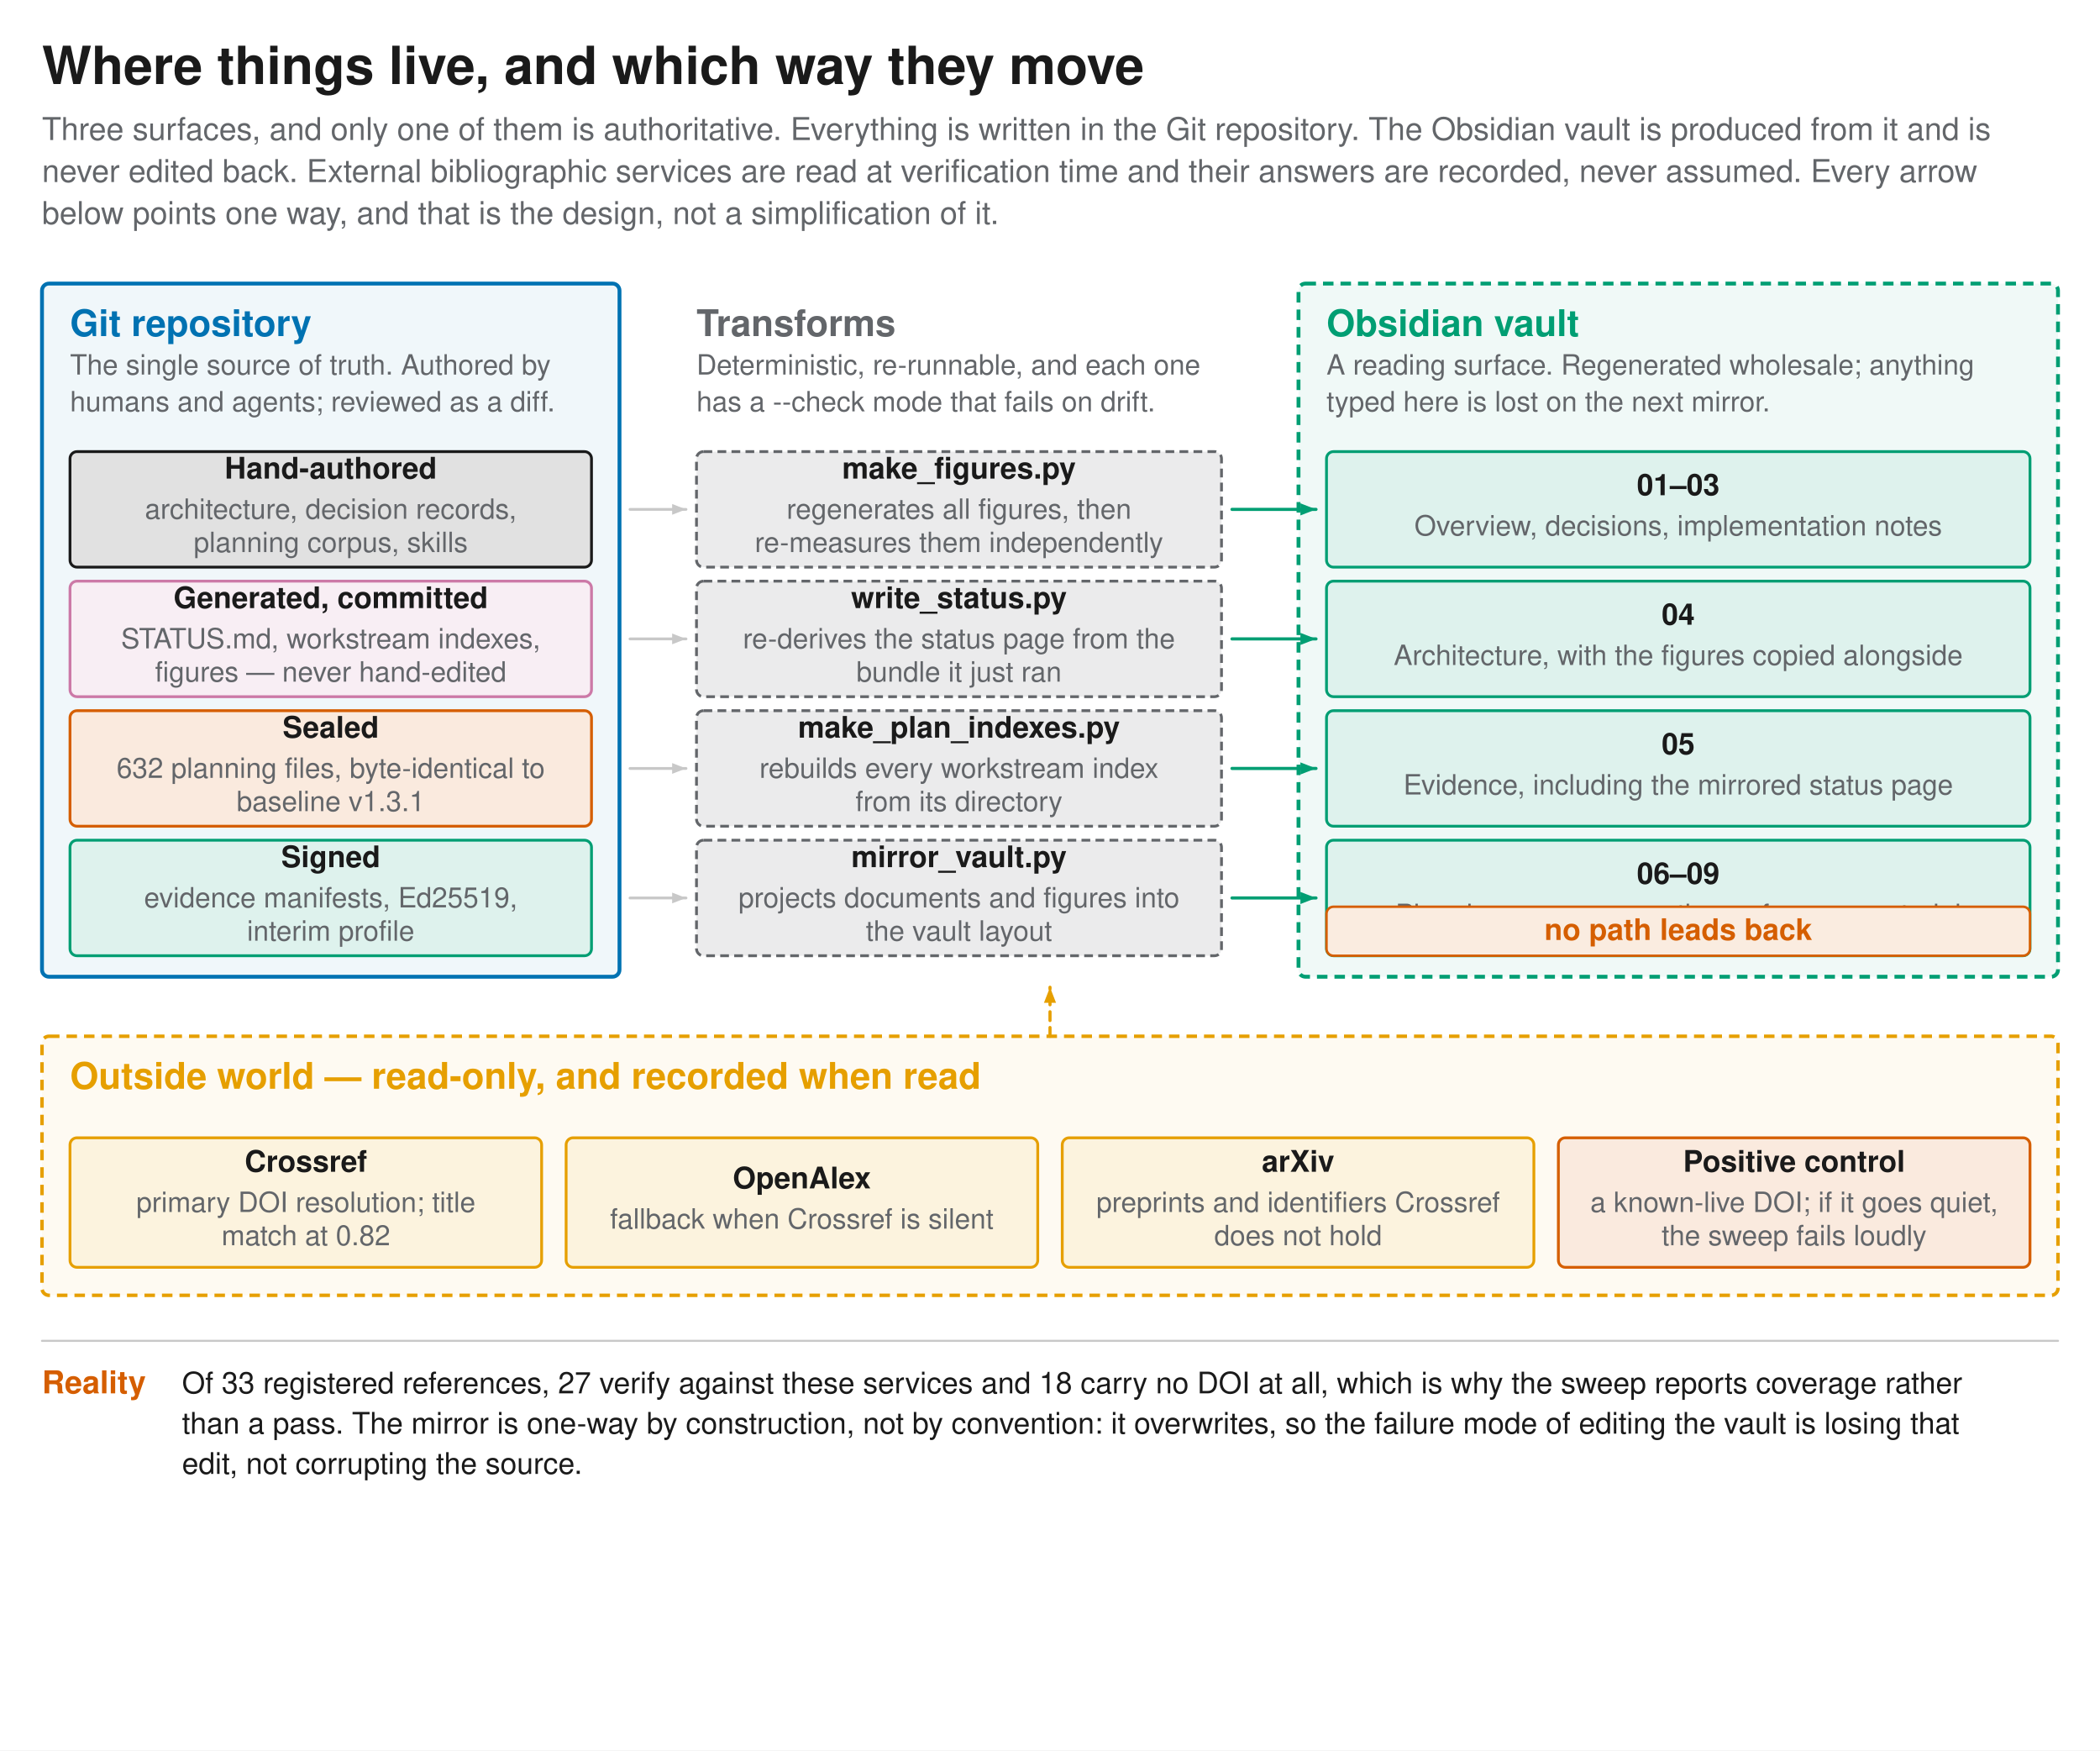
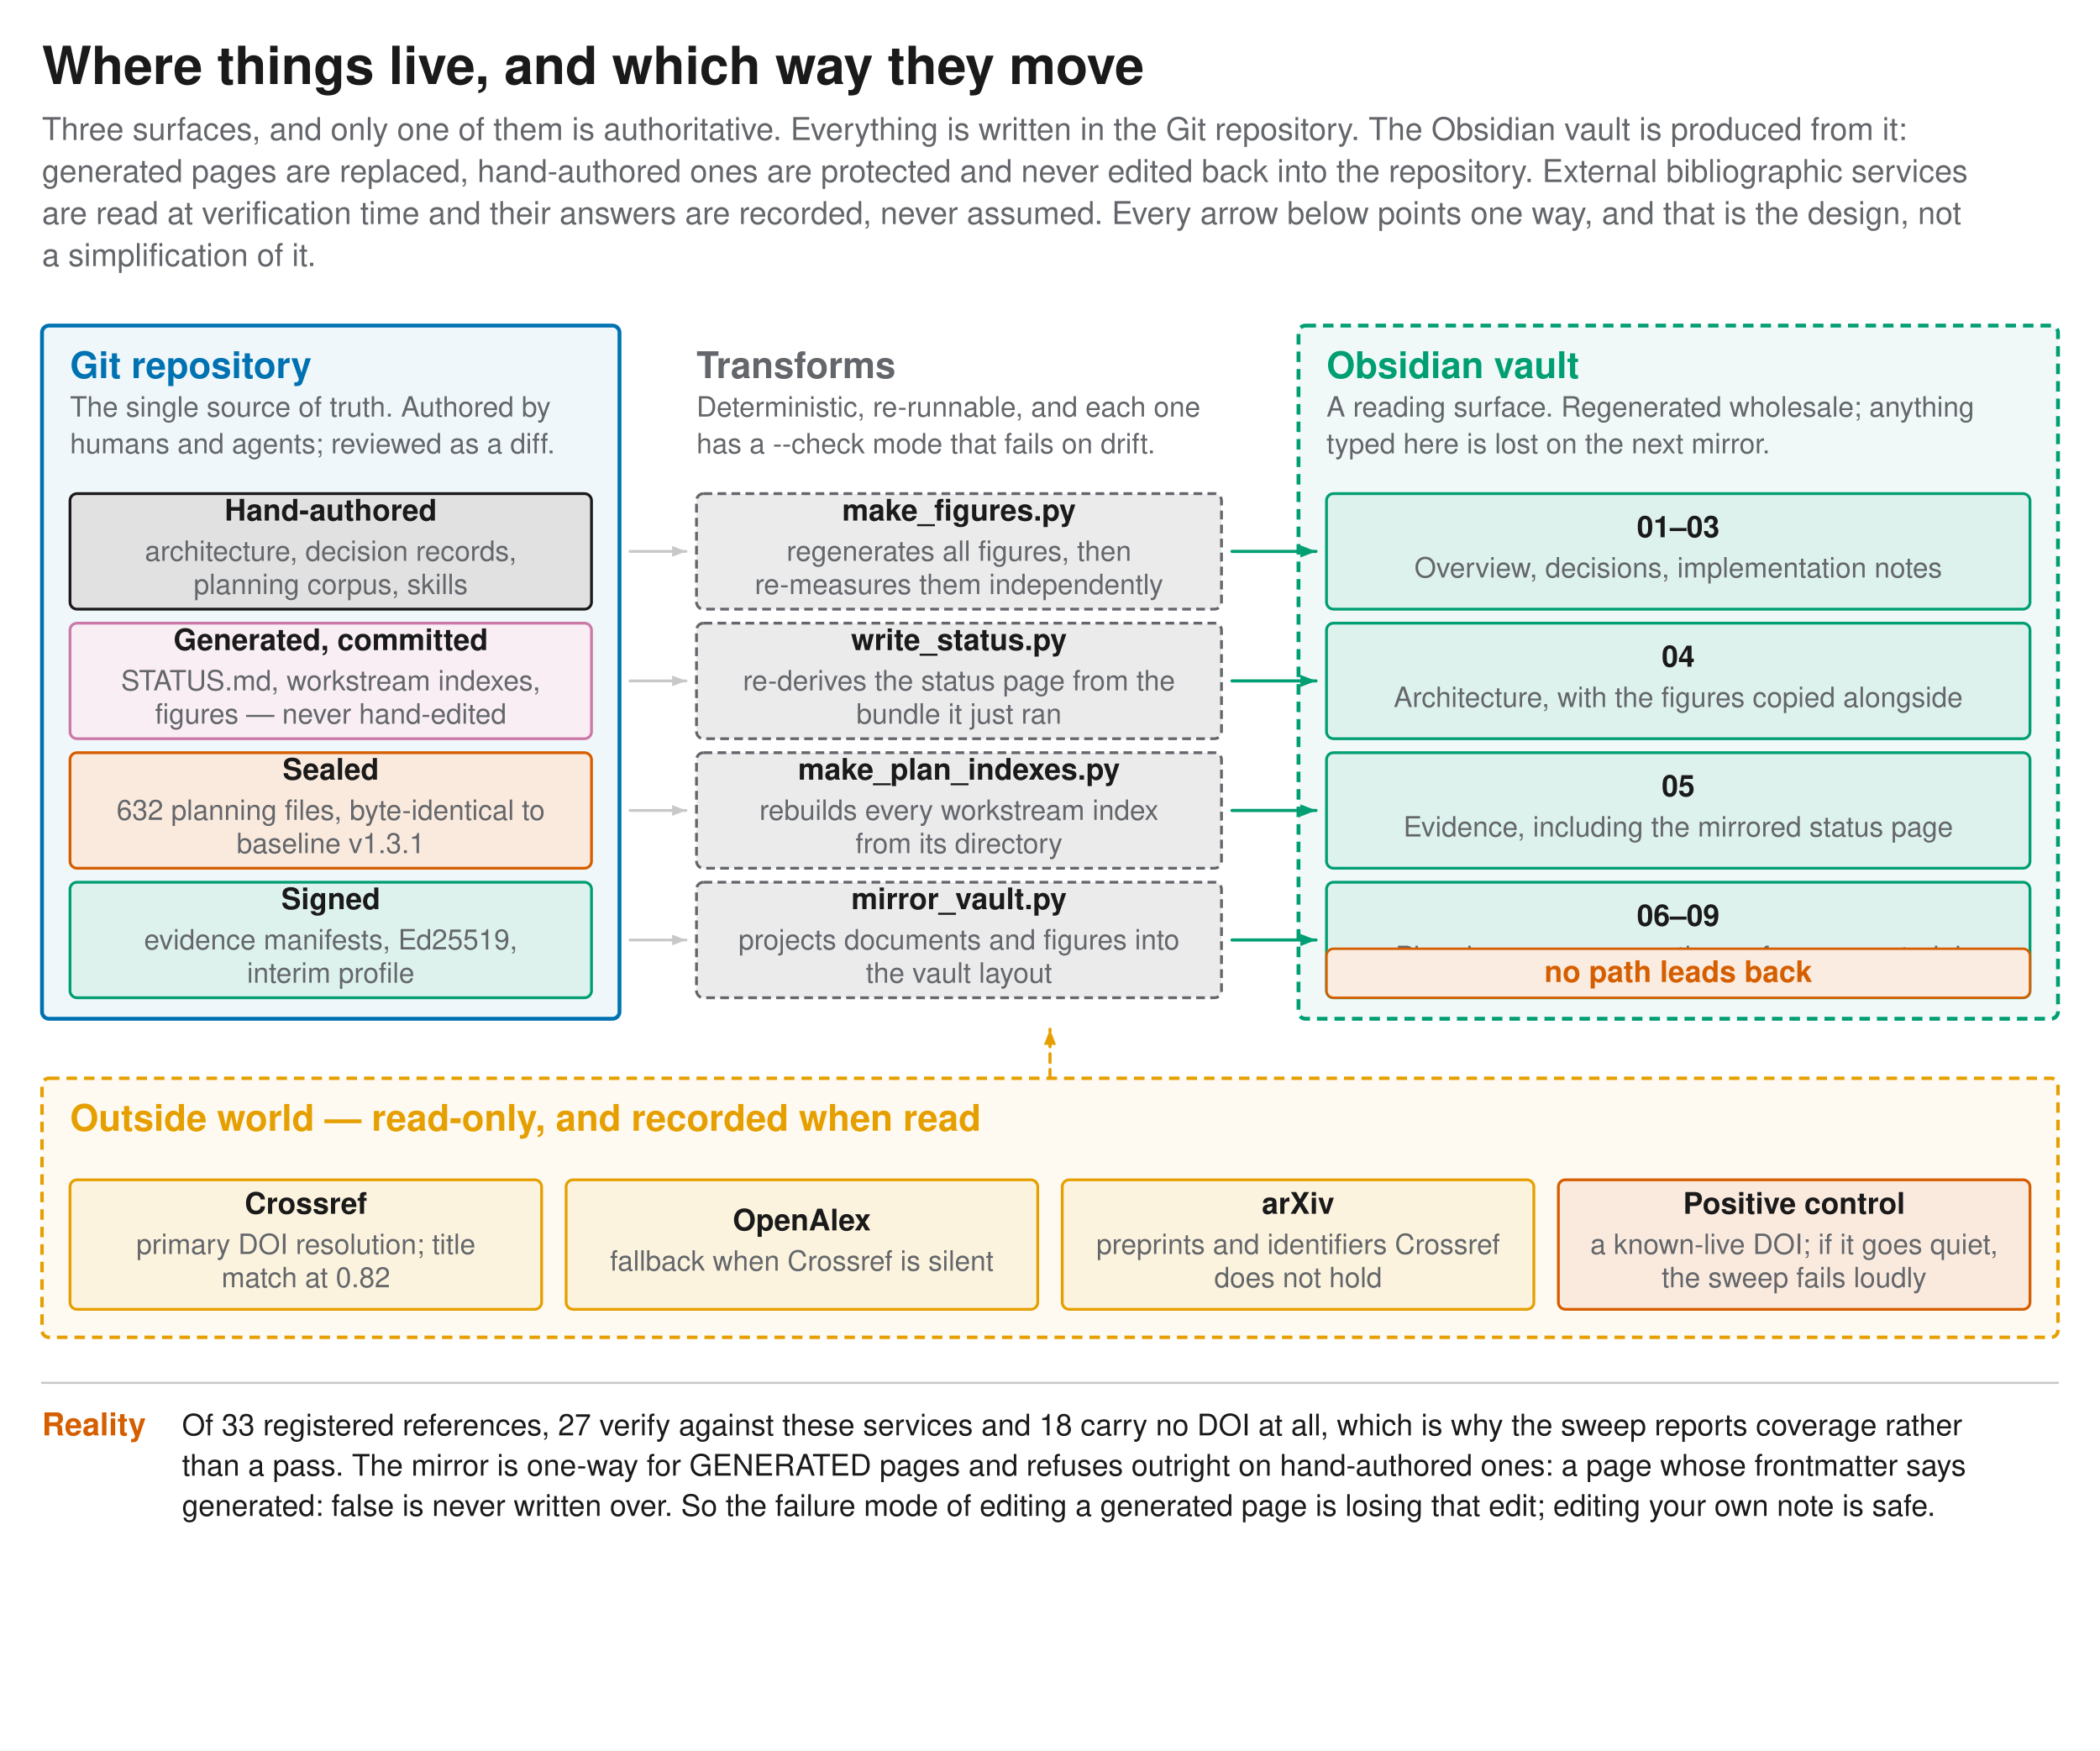
<svg xmlns="http://www.w3.org/2000/svg" viewBox="0 0 1200 1000" width="100%" role="img">
  <defs>
    <marker id="arrow" viewBox="0 0 10 10" refX="9" refY="5" markerWidth="7" markerHeight="7" orient="auto-start-reverse">
      <path d="M 0 1 L 9 5 L 0 9 z" fill="context-stroke" />
    </marker>
    <marker id="arrowsm" viewBox="0 0 10 10" refX="9" refY="5" markerWidth="5.5" markerHeight="5.5" orient="auto-start-reverse">
      <path d="M 0 1.5 L 9 5 L 0 8.5 z" fill="context-stroke" />
    </marker>
    <pattern id="hatch" width="7" height="7" patternTransform="rotate(45)" patternUnits="userSpaceOnUse">
      <line x1="0" y1="0" x2="0" y2="7" stroke="#C8C8C8" stroke-width="2.2" />
    </pattern>
  </defs>
  <rect width="1200" height="1000" fill="#FFFFFF" />
  <text x="24.0" y="48.0" font-family="Helvetica, Arial, 'Liberation Sans', 'DejaVu Sans', sans-serif" font-size="30" font-weight="700" font-style="normal" fill="#1A1A1A" text-anchor="start">Where things live, and which way they move</text>
-   <text x="24.0" y="80.0" font-family="Helvetica, Arial, 'Liberation Sans', 'DejaVu Sans', sans-serif" font-size="18" font-weight="400" font-style="normal" fill="#63666A" text-anchor="start">Three surfaces, and only one of them is authoritative. Everything is written in the Git repository. The Obsidian vault is produced from it and is</text>
-   <text x="24.0" y="104.0" font-family="Helvetica, Arial, 'Liberation Sans', 'DejaVu Sans', sans-serif" font-size="18" font-weight="400" font-style="normal" fill="#63666A" text-anchor="start">never edited back. External bibliographic services are read at verification time and their answers are recorded, never assumed. Every arrow</text>
-   <text x="24.0" y="128.0" font-family="Helvetica, Arial, 'Liberation Sans', 'DejaVu Sans', sans-serif" font-size="18" font-weight="400" font-style="normal" fill="#63666A" text-anchor="start">below points one way, and that is the design, not a simplification of it.</text>
-   <rect x="24.0" y="162.0" width="330.0" height="396.0" rx="4" fill="#f0f7fa" stroke="#0072B2" stroke-width="2.2" />
-   <text x="40.0" y="192.0" font-family="Helvetica, Arial, 'Liberation Sans', 'DejaVu Sans', sans-serif" font-size="21" font-weight="700" font-style="normal" fill="#0072B2" text-anchor="start">Git repository</text>
-   <text x="40.0" y="214.0" font-family="Helvetica, Arial, 'Liberation Sans', 'DejaVu Sans', sans-serif" font-size="16" font-weight="400" font-style="normal" fill="#63666A" text-anchor="start">The single source of truth. Authored by</text>
-   <text x="40.0" y="235.0" font-family="Helvetica, Arial, 'Liberation Sans', 'DejaVu Sans', sans-serif" font-size="16" font-weight="400" font-style="normal" fill="#63666A" text-anchor="start">humans and agents; reviewed as a diff.</text>
-   <rect x="40.0" y="258.0" width="298.0" height="66.0" rx="4" fill="#e1e1e1" stroke="#1A1A1A" stroke-width="1.6" />
-   <text x="189.0" y="273.4" font-family="Helvetica, Arial, 'Liberation Sans', 'DejaVu Sans', sans-serif" font-size="17" font-weight="600" font-style="normal" fill="#1A1A1A" text-anchor="middle">Hand-authored</text>
-   <text x="189.0" y="296.4" font-family="Helvetica, Arial, 'Liberation Sans', 'DejaVu Sans', sans-serif" font-size="16" font-weight="400" font-style="normal" fill="#63666A" text-anchor="middle">architecture, decision records,</text>
-   <text x="189.0" y="315.4" font-family="Helvetica, Arial, 'Liberation Sans', 'DejaVu Sans', sans-serif" font-size="16" font-weight="400" font-style="normal" fill="#63666A" text-anchor="middle">planning corpus, skills</text>
-   <rect x="40.0" y="332.0" width="298.0" height="66.0" rx="4" fill="#f8eef4" stroke="#CC79A7" stroke-width="1.6" />
-   <text x="189.0" y="347.4" font-family="Helvetica, Arial, 'Liberation Sans', 'DejaVu Sans', sans-serif" font-size="17" font-weight="600" font-style="normal" fill="#1A1A1A" text-anchor="middle">Generated, committed</text>
-   <text x="189.0" y="370.4" font-family="Helvetica, Arial, 'Liberation Sans', 'DejaVu Sans', sans-serif" font-size="16" font-weight="400" font-style="normal" fill="#63666A" text-anchor="middle">STATUS.md, workstream indexes,</text>
-   <text x="189.0" y="389.4" font-family="Helvetica, Arial, 'Liberation Sans', 'DejaVu Sans', sans-serif" font-size="16" font-weight="400" font-style="normal" fill="#63666A" text-anchor="middle">figures — never hand-edited</text>
-   <rect x="40.0" y="406.0" width="298.0" height="66.0" rx="4" fill="#faeade" stroke="#D55E00" stroke-width="1.6" />
-   <text x="189.0" y="421.4" font-family="Helvetica, Arial, 'Liberation Sans', 'DejaVu Sans', sans-serif" font-size="17" font-weight="600" font-style="normal" fill="#1A1A1A" text-anchor="middle">Sealed</text>
-   <text x="189.0" y="444.4" font-family="Helvetica, Arial, 'Liberation Sans', 'DejaVu Sans', sans-serif" font-size="16" font-weight="400" font-style="normal" fill="#63666A" text-anchor="middle">632 planning files, byte-identical to</text>
-   <text x="189.0" y="463.4" font-family="Helvetica, Arial, 'Liberation Sans', 'DejaVu Sans', sans-serif" font-size="16" font-weight="400" font-style="normal" fill="#63666A" text-anchor="middle">baseline v1.3.1</text>
-   <rect x="40.0" y="480.0" width="298.0" height="66.0" rx="4" fill="#def2ed" stroke="#009E73" stroke-width="1.6" />
-   <text x="189.0" y="495.4" font-family="Helvetica, Arial, 'Liberation Sans', 'DejaVu Sans', sans-serif" font-size="17" font-weight="600" font-style="normal" fill="#1A1A1A" text-anchor="middle">Signed</text>
-   <text x="189.0" y="518.4" font-family="Helvetica, Arial, 'Liberation Sans', 'DejaVu Sans', sans-serif" font-size="16" font-weight="400" font-style="normal" fill="#63666A" text-anchor="middle">evidence manifests, Ed25519,</text>
-   <text x="189.0" y="537.4" font-family="Helvetica, Arial, 'Liberation Sans', 'DejaVu Sans', sans-serif" font-size="16" font-weight="400" font-style="normal" fill="#63666A" text-anchor="middle">interim profile</text>
-   <text x="398.0" y="192.0" font-family="Helvetica, Arial, 'Liberation Sans', 'DejaVu Sans', sans-serif" font-size="21" font-weight="700" font-style="normal" fill="#63666A" text-anchor="start">Transforms</text>
-   <text x="398.0" y="214.0" font-family="Helvetica, Arial, 'Liberation Sans', 'DejaVu Sans', sans-serif" font-size="16" font-weight="400" font-style="normal" fill="#63666A" text-anchor="start">Deterministic, re-runnable, and each one</text>
-   <text x="398.0" y="235.0" font-family="Helvetica, Arial, 'Liberation Sans', 'DejaVu Sans', sans-serif" font-size="16" font-weight="400" font-style="normal" fill="#63666A" text-anchor="start">has a --check mode that fails on drift.</text>
-   <rect x="398.0" y="258.0" width="300.0" height="66.0" rx="4" fill="#ebebec" stroke="#63666A" stroke-width="1.6" stroke-dasharray="5 3" />
-   <text x="548.0" y="273.4" font-family="Helvetica, Arial, 'Liberation Sans', 'DejaVu Sans', sans-serif" font-size="17" font-weight="600" font-style="normal" fill="#1A1A1A" text-anchor="middle">make_figures.py</text>
-   <text x="548.0" y="296.4" font-family="Helvetica, Arial, 'Liberation Sans', 'DejaVu Sans', sans-serif" font-size="16" font-weight="400" font-style="normal" fill="#63666A" text-anchor="middle">regenerates all figures, then</text>
-   <text x="548.0" y="315.4" font-family="Helvetica, Arial, 'Liberation Sans', 'DejaVu Sans', sans-serif" font-size="16" font-weight="400" font-style="normal" fill="#63666A" text-anchor="middle">re-measures them independently</text>
-   <path d="M 360 291 L 392 291" fill="none" stroke="#C8C8C8" stroke-width="1.6" stroke-linecap="round" stroke-linejoin="round" marker-end="url(#arrowsm)" />
-   <rect x="398.0" y="332.0" width="300.0" height="66.0" rx="4" fill="#ebebec" stroke="#63666A" stroke-width="1.6" stroke-dasharray="5 3" />
-   <text x="548.0" y="347.4" font-family="Helvetica, Arial, 'Liberation Sans', 'DejaVu Sans', sans-serif" font-size="17" font-weight="600" font-style="normal" fill="#1A1A1A" text-anchor="middle">write_status.py</text>
-   <text x="548.0" y="370.4" font-family="Helvetica, Arial, 'Liberation Sans', 'DejaVu Sans', sans-serif" font-size="16" font-weight="400" font-style="normal" fill="#63666A" text-anchor="middle">re-derives the status page from the</text>
-   <text x="548.0" y="389.4" font-family="Helvetica, Arial, 'Liberation Sans', 'DejaVu Sans', sans-serif" font-size="16" font-weight="400" font-style="normal" fill="#63666A" text-anchor="middle">bundle it just ran</text>
-   <path d="M 360 365 L 392 365" fill="none" stroke="#C8C8C8" stroke-width="1.6" stroke-linecap="round" stroke-linejoin="round" marker-end="url(#arrowsm)" />
-   <rect x="398.0" y="406.0" width="300.0" height="66.0" rx="4" fill="#ebebec" stroke="#63666A" stroke-width="1.6" stroke-dasharray="5 3" />
-   <text x="548.0" y="421.4" font-family="Helvetica, Arial, 'Liberation Sans', 'DejaVu Sans', sans-serif" font-size="17" font-weight="600" font-style="normal" fill="#1A1A1A" text-anchor="middle">make_plan_indexes.py</text>
-   <text x="548.0" y="444.4" font-family="Helvetica, Arial, 'Liberation Sans', 'DejaVu Sans', sans-serif" font-size="16" font-weight="400" font-style="normal" fill="#63666A" text-anchor="middle">rebuilds every workstream index</text>
-   <text x="548.0" y="463.4" font-family="Helvetica, Arial, 'Liberation Sans', 'DejaVu Sans', sans-serif" font-size="16" font-weight="400" font-style="normal" fill="#63666A" text-anchor="middle">from its directory</text>
-   <path d="M 360 439 L 392 439" fill="none" stroke="#C8C8C8" stroke-width="1.6" stroke-linecap="round" stroke-linejoin="round" marker-end="url(#arrowsm)" />
-   <rect x="398.0" y="480.0" width="300.0" height="66.0" rx="4" fill="#ebebec" stroke="#63666A" stroke-width="1.6" stroke-dasharray="5 3" />
-   <text x="548.0" y="495.4" font-family="Helvetica, Arial, 'Liberation Sans', 'DejaVu Sans', sans-serif" font-size="17" font-weight="600" font-style="normal" fill="#1A1A1A" text-anchor="middle">mirror_vault.py</text>
-   <text x="548.0" y="518.4" font-family="Helvetica, Arial, 'Liberation Sans', 'DejaVu Sans', sans-serif" font-size="16" font-weight="400" font-style="normal" fill="#63666A" text-anchor="middle">projects documents and figures into</text>
-   <text x="548.0" y="537.4" font-family="Helvetica, Arial, 'Liberation Sans', 'DejaVu Sans', sans-serif" font-size="16" font-weight="400" font-style="normal" fill="#63666A" text-anchor="middle">the vault layout</text>
-   <path d="M 360 513 L 392 513" fill="none" stroke="#C8C8C8" stroke-width="1.6" stroke-linecap="round" stroke-linejoin="round" marker-end="url(#arrowsm)" />
-   <rect x="742.0" y="162.0" width="434.0" height="396.0" rx="4" fill="#f0f9f7" stroke="#009E73" stroke-width="2.2" stroke-dasharray="6 4" />
-   <text x="758.0" y="192.0" font-family="Helvetica, Arial, 'Liberation Sans', 'DejaVu Sans', sans-serif" font-size="21" font-weight="700" font-style="normal" fill="#009E73" text-anchor="start">Obsidian vault</text>
-   <text x="758.0" y="214.0" font-family="Helvetica, Arial, 'Liberation Sans', 'DejaVu Sans', sans-serif" font-size="16" font-weight="400" font-style="normal" fill="#63666A" text-anchor="start">A reading surface. Regenerated wholesale; anything</text>
-   <text x="758.0" y="235.0" font-family="Helvetica, Arial, 'Liberation Sans', 'DejaVu Sans', sans-serif" font-size="16" font-weight="400" font-style="normal" fill="#63666A" text-anchor="start">typed here is lost on the next mirror.</text>
-   <rect x="758.0" y="258.0" width="402.0" height="66.0" rx="4" fill="#def2ed" stroke="#009E73" stroke-width="1.6" />
-   <text x="959.0" y="282.9" font-family="Helvetica, Arial, 'Liberation Sans', 'DejaVu Sans', sans-serif" font-size="17" font-weight="600" font-style="normal" fill="#1A1A1A" text-anchor="middle">01–03</text>
-   <text x="959.0" y="305.9" font-family="Helvetica, Arial, 'Liberation Sans', 'DejaVu Sans', sans-serif" font-size="16" font-weight="400" font-style="normal" fill="#63666A" text-anchor="middle">Overview, decisions, implementation notes</text>
-   <path d="M 704 291 L 752 291" fill="none" stroke="#009E73" stroke-width="1.8" stroke-linecap="round" stroke-linejoin="round" marker-end="url(#arrowsm)" />
-   <rect x="758.0" y="332.0" width="402.0" height="66.0" rx="4" fill="#def2ed" stroke="#009E73" stroke-width="1.6" />
-   <text x="959.0" y="356.9" font-family="Helvetica, Arial, 'Liberation Sans', 'DejaVu Sans', sans-serif" font-size="17" font-weight="600" font-style="normal" fill="#1A1A1A" text-anchor="middle">04</text>
-   <text x="959.0" y="379.9" font-family="Helvetica, Arial, 'Liberation Sans', 'DejaVu Sans', sans-serif" font-size="16" font-weight="400" font-style="normal" fill="#63666A" text-anchor="middle">Architecture, with the figures copied alongside</text>
-   <path d="M 704 365 L 752 365" fill="none" stroke="#009E73" stroke-width="1.8" stroke-linecap="round" stroke-linejoin="round" marker-end="url(#arrowsm)" />
-   <rect x="758.0" y="406.0" width="402.0" height="66.0" rx="4" fill="#def2ed" stroke="#009E73" stroke-width="1.6" />
-   <text x="959.0" y="430.9" font-family="Helvetica, Arial, 'Liberation Sans', 'DejaVu Sans', sans-serif" font-size="17" font-weight="600" font-style="normal" fill="#1A1A1A" text-anchor="middle">05</text>
-   <text x="959.0" y="453.9" font-family="Helvetica, Arial, 'Liberation Sans', 'DejaVu Sans', sans-serif" font-size="16" font-weight="400" font-style="normal" fill="#63666A" text-anchor="middle">Evidence, including the mirrored status page</text>
-   <path d="M 704 439 L 752 439" fill="none" stroke="#009E73" stroke-width="1.8" stroke-linecap="round" stroke-linejoin="round" marker-end="url(#arrowsm)" />
-   <rect x="758.0" y="480.0" width="402.0" height="66.0" rx="4" fill="#def2ed" stroke="#009E73" stroke-width="1.6" />
-   <text x="959.0" y="504.9" font-family="Helvetica, Arial, 'Liberation Sans', 'DejaVu Sans', sans-serif" font-size="17" font-weight="600" font-style="normal" fill="#1A1A1A" text-anchor="middle">06–09</text>
-   <text x="959.0" y="527.9" font-family="Helvetica, Arial, 'Liberation Sans', 'DejaVu Sans', sans-serif" font-size="16" font-weight="400" font-style="normal" fill="#63666A" text-anchor="middle">Planning corpus, reporting, reference material</text>
-   <path d="M 704 513 L 752 513" fill="none" stroke="#009E73" stroke-width="1.8" stroke-linecap="round" stroke-linejoin="round" marker-end="url(#arrowsm)" />
-   <rect x="758.0" y="518.0" width="402.0" height="28.0" rx="4" fill="#faece0" stroke="#D55E00" stroke-width="1.4" />
-   <text x="959.0" y="537.0" font-family="Helvetica, Arial, 'Liberation Sans', 'DejaVu Sans', sans-serif" font-size="17" font-weight="700" font-style="normal" fill="#D55E00" text-anchor="middle">no path leads back</text>
-   <rect x="24.0" y="592.0" width="1152.0" height="148.0" rx="4" fill="#fefaf2" stroke="#E69F00" stroke-width="2.0" stroke-dasharray="6 4" />
-   <text x="40.0" y="622.0" font-family="Helvetica, Arial, 'Liberation Sans', 'DejaVu Sans', sans-serif" font-size="21" font-weight="700" font-style="normal" fill="#E69F00" text-anchor="start">Outside world — read-only, and recorded when read</text>
-   <rect x="40.0" y="650.0" width="269.5" height="74.0" rx="4" fill="#fcf3de" stroke="#E69F00" stroke-width="1.6" />
-   <text x="174.8" y="669.4" font-family="Helvetica, Arial, 'Liberation Sans', 'DejaVu Sans', sans-serif" font-size="17" font-weight="600" font-style="normal" fill="#1A1A1A" text-anchor="middle">Crossref</text>
-   <text x="174.8" y="692.4" font-family="Helvetica, Arial, 'Liberation Sans', 'DejaVu Sans', sans-serif" font-size="16" font-weight="400" font-style="normal" fill="#63666A" text-anchor="middle">primary DOI resolution; title</text>
-   <text x="174.8" y="711.4" font-family="Helvetica, Arial, 'Liberation Sans', 'DejaVu Sans', sans-serif" font-size="16" font-weight="400" font-style="normal" fill="#63666A" text-anchor="middle">match at 0.82</text>
-   <rect x="323.5" y="650.0" width="269.5" height="74.0" rx="4" fill="#fcf3de" stroke="#E69F00" stroke-width="1.6" />
-   <text x="458.2" y="678.9" font-family="Helvetica, Arial, 'Liberation Sans', 'DejaVu Sans', sans-serif" font-size="17" font-weight="600" font-style="normal" fill="#1A1A1A" text-anchor="middle">OpenAlex</text>
-   <text x="458.2" y="701.9" font-family="Helvetica, Arial, 'Liberation Sans', 'DejaVu Sans', sans-serif" font-size="16" font-weight="400" font-style="normal" fill="#63666A" text-anchor="middle">fallback when Crossref is silent</text>
-   <rect x="607.0" y="650.0" width="269.5" height="74.0" rx="4" fill="#fcf3de" stroke="#E69F00" stroke-width="1.6" />
-   <text x="741.8" y="669.4" font-family="Helvetica, Arial, 'Liberation Sans', 'DejaVu Sans', sans-serif" font-size="17" font-weight="600" font-style="normal" fill="#1A1A1A" text-anchor="middle">arXiv</text>
-   <text x="741.8" y="692.4" font-family="Helvetica, Arial, 'Liberation Sans', 'DejaVu Sans', sans-serif" font-size="16" font-weight="400" font-style="normal" fill="#63666A" text-anchor="middle">preprints and identifiers Crossref</text>
-   <text x="741.8" y="711.4" font-family="Helvetica, Arial, 'Liberation Sans', 'DejaVu Sans', sans-serif" font-size="16" font-weight="400" font-style="normal" fill="#63666A" text-anchor="middle">does not hold</text>
-   <rect x="890.5" y="650.0" width="269.5" height="74.0" rx="4" fill="#faeade" stroke="#D55E00" stroke-width="1.6" />
-   <text x="1025.2" y="669.4" font-family="Helvetica, Arial, 'Liberation Sans', 'DejaVu Sans', sans-serif" font-size="17" font-weight="600" font-style="normal" fill="#1A1A1A" text-anchor="middle">Positive control</text>
-   <text x="1025.2" y="692.4" font-family="Helvetica, Arial, 'Liberation Sans', 'DejaVu Sans', sans-serif" font-size="16" font-weight="400" font-style="normal" fill="#63666A" text-anchor="middle">a known-live DOI; if it goes quiet,</text>
-   <text x="1025.2" y="711.4" font-family="Helvetica, Arial, 'Liberation Sans', 'DejaVu Sans', sans-serif" font-size="16" font-weight="400" font-style="normal" fill="#63666A" text-anchor="middle">the sweep fails loudly</text>
-   <path d="M 600.0 592 L 600.0 564" fill="none" stroke="#E69F00" stroke-width="1.8" stroke-linecap="round" stroke-linejoin="round" stroke-dasharray="5 4" marker-end="url(#arrowsm)" />
-   <path d="M 24 766 L 1176 766" fill="none" stroke="#C8C8C8" stroke-width="1.2" stroke-linecap="round" stroke-linejoin="round" />
-   <text x="24.0" y="796.0" font-family="Helvetica, Arial, 'Liberation Sans', 'DejaVu Sans', sans-serif" font-size="18" font-weight="700" font-style="normal" fill="#D55E00" text-anchor="start">Reality</text>
-   <text x="104.0" y="796.0" font-family="Helvetica, Arial, 'Liberation Sans', 'DejaVu Sans', sans-serif" font-size="17" font-weight="400" font-style="normal" fill="#1A1A1A" text-anchor="start">Of 33 registered references, 27 verify against these services and 18 carry no DOI at all, which is why the sweep reports coverage rather</text>
-   <text x="104.0" y="819.0" font-family="Helvetica, Arial, 'Liberation Sans', 'DejaVu Sans', sans-serif" font-size="17" font-weight="400" font-style="normal" fill="#1A1A1A" text-anchor="start">than a pass. The mirror is one-way by construction, not by convention: it overwrites, so the failure mode of editing the vault is losing that</text>
-   <text x="104.0" y="842.0" font-family="Helvetica, Arial, 'Liberation Sans', 'DejaVu Sans', sans-serif" font-size="17" font-weight="400" font-style="normal" fill="#1A1A1A" text-anchor="start">edit, not corrupting the source.</text>
+   <text x="24.0" y="80.0" font-family="Helvetica, Arial, 'Liberation Sans', 'DejaVu Sans', sans-serif" font-size="18" font-weight="400" font-style="normal" fill="#63666A" text-anchor="start">Three surfaces, and only one of them is authoritative. Everything is written in the Git repository. The Obsidian vault is produced from it:</text>
+   <text x="24.0" y="104.0" font-family="Helvetica, Arial, 'Liberation Sans', 'DejaVu Sans', sans-serif" font-size="18" font-weight="400" font-style="normal" fill="#63666A" text-anchor="start">generated pages are replaced, hand-authored ones are protected and never edited back into the repository. External bibliographic services</text>
+   <text x="24.0" y="128.0" font-family="Helvetica, Arial, 'Liberation Sans', 'DejaVu Sans', sans-serif" font-size="18" font-weight="400" font-style="normal" fill="#63666A" text-anchor="start">are read at verification time and their answers are recorded, never assumed. Every arrow below points one way, and that is the design, not</text>
+   <text x="24.0" y="152.0" font-family="Helvetica, Arial, 'Liberation Sans', 'DejaVu Sans', sans-serif" font-size="18" font-weight="400" font-style="normal" fill="#63666A" text-anchor="start">a simplification of it.</text>
+   <rect x="24.0" y="186.0" width="330.0" height="396.0" rx="4" fill="#f0f7fa" stroke="#0072B2" stroke-width="2.2" />
+   <text x="40.0" y="216.0" font-family="Helvetica, Arial, 'Liberation Sans', 'DejaVu Sans', sans-serif" font-size="21" font-weight="700" font-style="normal" fill="#0072B2" text-anchor="start">Git repository</text>
+   <text x="40.0" y="238.0" font-family="Helvetica, Arial, 'Liberation Sans', 'DejaVu Sans', sans-serif" font-size="16" font-weight="400" font-style="normal" fill="#63666A" text-anchor="start">The single source of truth. Authored by</text>
+   <text x="40.0" y="259.0" font-family="Helvetica, Arial, 'Liberation Sans', 'DejaVu Sans', sans-serif" font-size="16" font-weight="400" font-style="normal" fill="#63666A" text-anchor="start">humans and agents; reviewed as a diff.</text>
+   <rect x="40.0" y="282.0" width="298.0" height="66.0" rx="4" fill="#e1e1e1" stroke="#1A1A1A" stroke-width="1.6" />
+   <text x="189.0" y="297.4" font-family="Helvetica, Arial, 'Liberation Sans', 'DejaVu Sans', sans-serif" font-size="17" font-weight="600" font-style="normal" fill="#1A1A1A" text-anchor="middle">Hand-authored</text>
+   <text x="189.0" y="320.4" font-family="Helvetica, Arial, 'Liberation Sans', 'DejaVu Sans', sans-serif" font-size="16" font-weight="400" font-style="normal" fill="#63666A" text-anchor="middle">architecture, decision records,</text>
+   <text x="189.0" y="339.4" font-family="Helvetica, Arial, 'Liberation Sans', 'DejaVu Sans', sans-serif" font-size="16" font-weight="400" font-style="normal" fill="#63666A" text-anchor="middle">planning corpus, skills</text>
+   <rect x="40.0" y="356.0" width="298.0" height="66.0" rx="4" fill="#f8eef4" stroke="#CC79A7" stroke-width="1.6" />
+   <text x="189.0" y="371.4" font-family="Helvetica, Arial, 'Liberation Sans', 'DejaVu Sans', sans-serif" font-size="17" font-weight="600" font-style="normal" fill="#1A1A1A" text-anchor="middle">Generated, committed</text>
+   <text x="189.0" y="394.4" font-family="Helvetica, Arial, 'Liberation Sans', 'DejaVu Sans', sans-serif" font-size="16" font-weight="400" font-style="normal" fill="#63666A" text-anchor="middle">STATUS.md, workstream indexes,</text>
+   <text x="189.0" y="413.4" font-family="Helvetica, Arial, 'Liberation Sans', 'DejaVu Sans', sans-serif" font-size="16" font-weight="400" font-style="normal" fill="#63666A" text-anchor="middle">figures — never hand-edited</text>
+   <rect x="40.0" y="430.0" width="298.0" height="66.0" rx="4" fill="#faeade" stroke="#D55E00" stroke-width="1.6" />
+   <text x="189.0" y="445.4" font-family="Helvetica, Arial, 'Liberation Sans', 'DejaVu Sans', sans-serif" font-size="17" font-weight="600" font-style="normal" fill="#1A1A1A" text-anchor="middle">Sealed</text>
+   <text x="189.0" y="468.4" font-family="Helvetica, Arial, 'Liberation Sans', 'DejaVu Sans', sans-serif" font-size="16" font-weight="400" font-style="normal" fill="#63666A" text-anchor="middle">632 planning files, byte-identical to</text>
+   <text x="189.0" y="487.4" font-family="Helvetica, Arial, 'Liberation Sans', 'DejaVu Sans', sans-serif" font-size="16" font-weight="400" font-style="normal" fill="#63666A" text-anchor="middle">baseline v1.3.1</text>
+   <rect x="40.0" y="504.0" width="298.0" height="66.0" rx="4" fill="#def2ed" stroke="#009E73" stroke-width="1.6" />
+   <text x="189.0" y="519.4" font-family="Helvetica, Arial, 'Liberation Sans', 'DejaVu Sans', sans-serif" font-size="17" font-weight="600" font-style="normal" fill="#1A1A1A" text-anchor="middle">Signed</text>
+   <text x="189.0" y="542.4" font-family="Helvetica, Arial, 'Liberation Sans', 'DejaVu Sans', sans-serif" font-size="16" font-weight="400" font-style="normal" fill="#63666A" text-anchor="middle">evidence manifests, Ed25519,</text>
+   <text x="189.0" y="561.4" font-family="Helvetica, Arial, 'Liberation Sans', 'DejaVu Sans', sans-serif" font-size="16" font-weight="400" font-style="normal" fill="#63666A" text-anchor="middle">interim profile</text>
+   <text x="398.0" y="216.0" font-family="Helvetica, Arial, 'Liberation Sans', 'DejaVu Sans', sans-serif" font-size="21" font-weight="700" font-style="normal" fill="#63666A" text-anchor="start">Transforms</text>
+   <text x="398.0" y="238.0" font-family="Helvetica, Arial, 'Liberation Sans', 'DejaVu Sans', sans-serif" font-size="16" font-weight="400" font-style="normal" fill="#63666A" text-anchor="start">Deterministic, re-runnable, and each one</text>
+   <text x="398.0" y="259.0" font-family="Helvetica, Arial, 'Liberation Sans', 'DejaVu Sans', sans-serif" font-size="16" font-weight="400" font-style="normal" fill="#63666A" text-anchor="start">has a --check mode that fails on drift.</text>
+   <rect x="398.0" y="282.0" width="300.0" height="66.0" rx="4" fill="#ebebec" stroke="#63666A" stroke-width="1.6" stroke-dasharray="5 3" />
+   <text x="548.0" y="297.4" font-family="Helvetica, Arial, 'Liberation Sans', 'DejaVu Sans', sans-serif" font-size="17" font-weight="600" font-style="normal" fill="#1A1A1A" text-anchor="middle">make_figures.py</text>
+   <text x="548.0" y="320.4" font-family="Helvetica, Arial, 'Liberation Sans', 'DejaVu Sans', sans-serif" font-size="16" font-weight="400" font-style="normal" fill="#63666A" text-anchor="middle">regenerates all figures, then</text>
+   <text x="548.0" y="339.4" font-family="Helvetica, Arial, 'Liberation Sans', 'DejaVu Sans', sans-serif" font-size="16" font-weight="400" font-style="normal" fill="#63666A" text-anchor="middle">re-measures them independently</text>
+   <path d="M 360 315 L 392 315" fill="none" stroke="#C8C8C8" stroke-width="1.6" stroke-linecap="round" stroke-linejoin="round" marker-end="url(#arrowsm)" />
+   <rect x="398.0" y="356.0" width="300.0" height="66.0" rx="4" fill="#ebebec" stroke="#63666A" stroke-width="1.6" stroke-dasharray="5 3" />
+   <text x="548.0" y="371.4" font-family="Helvetica, Arial, 'Liberation Sans', 'DejaVu Sans', sans-serif" font-size="17" font-weight="600" font-style="normal" fill="#1A1A1A" text-anchor="middle">write_status.py</text>
+   <text x="548.0" y="394.4" font-family="Helvetica, Arial, 'Liberation Sans', 'DejaVu Sans', sans-serif" font-size="16" font-weight="400" font-style="normal" fill="#63666A" text-anchor="middle">re-derives the status page from the</text>
+   <text x="548.0" y="413.4" font-family="Helvetica, Arial, 'Liberation Sans', 'DejaVu Sans', sans-serif" font-size="16" font-weight="400" font-style="normal" fill="#63666A" text-anchor="middle">bundle it just ran</text>
+   <path d="M 360 389 L 392 389" fill="none" stroke="#C8C8C8" stroke-width="1.6" stroke-linecap="round" stroke-linejoin="round" marker-end="url(#arrowsm)" />
+   <rect x="398.0" y="430.0" width="300.0" height="66.0" rx="4" fill="#ebebec" stroke="#63666A" stroke-width="1.6" stroke-dasharray="5 3" />
+   <text x="548.0" y="445.4" font-family="Helvetica, Arial, 'Liberation Sans', 'DejaVu Sans', sans-serif" font-size="17" font-weight="600" font-style="normal" fill="#1A1A1A" text-anchor="middle">make_plan_indexes.py</text>
+   <text x="548.0" y="468.4" font-family="Helvetica, Arial, 'Liberation Sans', 'DejaVu Sans', sans-serif" font-size="16" font-weight="400" font-style="normal" fill="#63666A" text-anchor="middle">rebuilds every workstream index</text>
+   <text x="548.0" y="487.4" font-family="Helvetica, Arial, 'Liberation Sans', 'DejaVu Sans', sans-serif" font-size="16" font-weight="400" font-style="normal" fill="#63666A" text-anchor="middle">from its directory</text>
+   <path d="M 360 463 L 392 463" fill="none" stroke="#C8C8C8" stroke-width="1.6" stroke-linecap="round" stroke-linejoin="round" marker-end="url(#arrowsm)" />
+   <rect x="398.0" y="504.0" width="300.0" height="66.0" rx="4" fill="#ebebec" stroke="#63666A" stroke-width="1.6" stroke-dasharray="5 3" />
+   <text x="548.0" y="519.4" font-family="Helvetica, Arial, 'Liberation Sans', 'DejaVu Sans', sans-serif" font-size="17" font-weight="600" font-style="normal" fill="#1A1A1A" text-anchor="middle">mirror_vault.py</text>
+   <text x="548.0" y="542.4" font-family="Helvetica, Arial, 'Liberation Sans', 'DejaVu Sans', sans-serif" font-size="16" font-weight="400" font-style="normal" fill="#63666A" text-anchor="middle">projects documents and figures into</text>
+   <text x="548.0" y="561.4" font-family="Helvetica, Arial, 'Liberation Sans', 'DejaVu Sans', sans-serif" font-size="16" font-weight="400" font-style="normal" fill="#63666A" text-anchor="middle">the vault layout</text>
+   <path d="M 360 537 L 392 537" fill="none" stroke="#C8C8C8" stroke-width="1.6" stroke-linecap="round" stroke-linejoin="round" marker-end="url(#arrowsm)" />
+   <rect x="742.0" y="186.0" width="434.0" height="396.0" rx="4" fill="#f0f9f7" stroke="#009E73" stroke-width="2.2" stroke-dasharray="6 4" />
+   <text x="758.0" y="216.0" font-family="Helvetica, Arial, 'Liberation Sans', 'DejaVu Sans', sans-serif" font-size="21" font-weight="700" font-style="normal" fill="#009E73" text-anchor="start">Obsidian vault</text>
+   <text x="758.0" y="238.0" font-family="Helvetica, Arial, 'Liberation Sans', 'DejaVu Sans', sans-serif" font-size="16" font-weight="400" font-style="normal" fill="#63666A" text-anchor="start">A reading surface. Regenerated wholesale; anything</text>
+   <text x="758.0" y="259.0" font-family="Helvetica, Arial, 'Liberation Sans', 'DejaVu Sans', sans-serif" font-size="16" font-weight="400" font-style="normal" fill="#63666A" text-anchor="start">typed here is lost on the next mirror.</text>
+   <rect x="758.0" y="282.0" width="402.0" height="66.0" rx="4" fill="#def2ed" stroke="#009E73" stroke-width="1.6" />
+   <text x="959.0" y="306.9" font-family="Helvetica, Arial, 'Liberation Sans', 'DejaVu Sans', sans-serif" font-size="17" font-weight="600" font-style="normal" fill="#1A1A1A" text-anchor="middle">01–03</text>
+   <text x="959.0" y="329.9" font-family="Helvetica, Arial, 'Liberation Sans', 'DejaVu Sans', sans-serif" font-size="16" font-weight="400" font-style="normal" fill="#63666A" text-anchor="middle">Overview, decisions, implementation notes</text>
+   <path d="M 704 315 L 752 315" fill="none" stroke="#009E73" stroke-width="1.8" stroke-linecap="round" stroke-linejoin="round" marker-end="url(#arrowsm)" />
+   <rect x="758.0" y="356.0" width="402.0" height="66.0" rx="4" fill="#def2ed" stroke="#009E73" stroke-width="1.6" />
+   <text x="959.0" y="380.9" font-family="Helvetica, Arial, 'Liberation Sans', 'DejaVu Sans', sans-serif" font-size="17" font-weight="600" font-style="normal" fill="#1A1A1A" text-anchor="middle">04</text>
+   <text x="959.0" y="403.9" font-family="Helvetica, Arial, 'Liberation Sans', 'DejaVu Sans', sans-serif" font-size="16" font-weight="400" font-style="normal" fill="#63666A" text-anchor="middle">Architecture, with the figures copied alongside</text>
+   <path d="M 704 389 L 752 389" fill="none" stroke="#009E73" stroke-width="1.8" stroke-linecap="round" stroke-linejoin="round" marker-end="url(#arrowsm)" />
+   <rect x="758.0" y="430.0" width="402.0" height="66.0" rx="4" fill="#def2ed" stroke="#009E73" stroke-width="1.6" />
+   <text x="959.0" y="454.9" font-family="Helvetica, Arial, 'Liberation Sans', 'DejaVu Sans', sans-serif" font-size="17" font-weight="600" font-style="normal" fill="#1A1A1A" text-anchor="middle">05</text>
+   <text x="959.0" y="477.9" font-family="Helvetica, Arial, 'Liberation Sans', 'DejaVu Sans', sans-serif" font-size="16" font-weight="400" font-style="normal" fill="#63666A" text-anchor="middle">Evidence, including the mirrored status page</text>
+   <path d="M 704 463 L 752 463" fill="none" stroke="#009E73" stroke-width="1.8" stroke-linecap="round" stroke-linejoin="round" marker-end="url(#arrowsm)" />
+   <rect x="758.0" y="504.0" width="402.0" height="66.0" rx="4" fill="#def2ed" stroke="#009E73" stroke-width="1.6" />
+   <text x="959.0" y="528.9" font-family="Helvetica, Arial, 'Liberation Sans', 'DejaVu Sans', sans-serif" font-size="17" font-weight="600" font-style="normal" fill="#1A1A1A" text-anchor="middle">06–09</text>
+   <text x="959.0" y="551.9" font-family="Helvetica, Arial, 'Liberation Sans', 'DejaVu Sans', sans-serif" font-size="16" font-weight="400" font-style="normal" fill="#63666A" text-anchor="middle">Planning corpus, reporting, reference material</text>
+   <path d="M 704 537 L 752 537" fill="none" stroke="#009E73" stroke-width="1.8" stroke-linecap="round" stroke-linejoin="round" marker-end="url(#arrowsm)" />
+   <rect x="758.0" y="542.0" width="402.0" height="28.0" rx="4" fill="#faece0" stroke="#D55E00" stroke-width="1.4" />
+   <text x="959.0" y="561.0" font-family="Helvetica, Arial, 'Liberation Sans', 'DejaVu Sans', sans-serif" font-size="17" font-weight="700" font-style="normal" fill="#D55E00" text-anchor="middle">no path leads back</text>
+   <rect x="24.0" y="616.0" width="1152.0" height="148.0" rx="4" fill="#fefaf2" stroke="#E69F00" stroke-width="2.0" stroke-dasharray="6 4" />
+   <text x="40.0" y="646.0" font-family="Helvetica, Arial, 'Liberation Sans', 'DejaVu Sans', sans-serif" font-size="21" font-weight="700" font-style="normal" fill="#E69F00" text-anchor="start">Outside world — read-only, and recorded when read</text>
+   <rect x="40.0" y="674.0" width="269.5" height="74.0" rx="4" fill="#fcf3de" stroke="#E69F00" stroke-width="1.6" />
+   <text x="174.8" y="693.4" font-family="Helvetica, Arial, 'Liberation Sans', 'DejaVu Sans', sans-serif" font-size="17" font-weight="600" font-style="normal" fill="#1A1A1A" text-anchor="middle">Crossref</text>
+   <text x="174.8" y="716.4" font-family="Helvetica, Arial, 'Liberation Sans', 'DejaVu Sans', sans-serif" font-size="16" font-weight="400" font-style="normal" fill="#63666A" text-anchor="middle">primary DOI resolution; title</text>
+   <text x="174.8" y="735.4" font-family="Helvetica, Arial, 'Liberation Sans', 'DejaVu Sans', sans-serif" font-size="16" font-weight="400" font-style="normal" fill="#63666A" text-anchor="middle">match at 0.82</text>
+   <rect x="323.5" y="674.0" width="269.5" height="74.0" rx="4" fill="#fcf3de" stroke="#E69F00" stroke-width="1.6" />
+   <text x="458.2" y="702.9" font-family="Helvetica, Arial, 'Liberation Sans', 'DejaVu Sans', sans-serif" font-size="17" font-weight="600" font-style="normal" fill="#1A1A1A" text-anchor="middle">OpenAlex</text>
+   <text x="458.2" y="725.9" font-family="Helvetica, Arial, 'Liberation Sans', 'DejaVu Sans', sans-serif" font-size="16" font-weight="400" font-style="normal" fill="#63666A" text-anchor="middle">fallback when Crossref is silent</text>
+   <rect x="607.0" y="674.0" width="269.5" height="74.0" rx="4" fill="#fcf3de" stroke="#E69F00" stroke-width="1.6" />
+   <text x="741.8" y="693.4" font-family="Helvetica, Arial, 'Liberation Sans', 'DejaVu Sans', sans-serif" font-size="17" font-weight="600" font-style="normal" fill="#1A1A1A" text-anchor="middle">arXiv</text>
+   <text x="741.8" y="716.4" font-family="Helvetica, Arial, 'Liberation Sans', 'DejaVu Sans', sans-serif" font-size="16" font-weight="400" font-style="normal" fill="#63666A" text-anchor="middle">preprints and identifiers Crossref</text>
+   <text x="741.8" y="735.4" font-family="Helvetica, Arial, 'Liberation Sans', 'DejaVu Sans', sans-serif" font-size="16" font-weight="400" font-style="normal" fill="#63666A" text-anchor="middle">does not hold</text>
+   <rect x="890.5" y="674.0" width="269.5" height="74.0" rx="4" fill="#faeade" stroke="#D55E00" stroke-width="1.6" />
+   <text x="1025.2" y="693.4" font-family="Helvetica, Arial, 'Liberation Sans', 'DejaVu Sans', sans-serif" font-size="17" font-weight="600" font-style="normal" fill="#1A1A1A" text-anchor="middle">Positive control</text>
+   <text x="1025.2" y="716.4" font-family="Helvetica, Arial, 'Liberation Sans', 'DejaVu Sans', sans-serif" font-size="16" font-weight="400" font-style="normal" fill="#63666A" text-anchor="middle">a known-live DOI; if it goes quiet,</text>
+   <text x="1025.2" y="735.4" font-family="Helvetica, Arial, 'Liberation Sans', 'DejaVu Sans', sans-serif" font-size="16" font-weight="400" font-style="normal" fill="#63666A" text-anchor="middle">the sweep fails loudly</text>
+   <path d="M 600.0 616 L 600.0 588" fill="none" stroke="#E69F00" stroke-width="1.8" stroke-linecap="round" stroke-linejoin="round" stroke-dasharray="5 4" marker-end="url(#arrowsm)" />
+   <path d="M 24 790 L 1176 790" fill="none" stroke="#C8C8C8" stroke-width="1.2" stroke-linecap="round" stroke-linejoin="round" />
+   <text x="24.0" y="820.0" font-family="Helvetica, Arial, 'Liberation Sans', 'DejaVu Sans', sans-serif" font-size="18" font-weight="700" font-style="normal" fill="#D55E00" text-anchor="start">Reality</text>
+   <text x="104.0" y="820.0" font-family="Helvetica, Arial, 'Liberation Sans', 'DejaVu Sans', sans-serif" font-size="17" font-weight="400" font-style="normal" fill="#1A1A1A" text-anchor="start">Of 33 registered references, 27 verify against these services and 18 carry no DOI at all, which is why the sweep reports coverage rather</text>
+   <text x="104.0" y="843.0" font-family="Helvetica, Arial, 'Liberation Sans', 'DejaVu Sans', sans-serif" font-size="17" font-weight="400" font-style="normal" fill="#1A1A1A" text-anchor="start">than a pass. The mirror is one-way for GENERATED pages and refuses outright on hand-authored ones: a page whose frontmatter says</text>
+   <text x="104.0" y="866.0" font-family="Helvetica, Arial, 'Liberation Sans', 'DejaVu Sans', sans-serif" font-size="17" font-weight="400" font-style="normal" fill="#1A1A1A" text-anchor="start">generated: false is never written over. So the failure mode of editing a generated page is losing that edit; editing your own note is safe.</text>
</svg>
